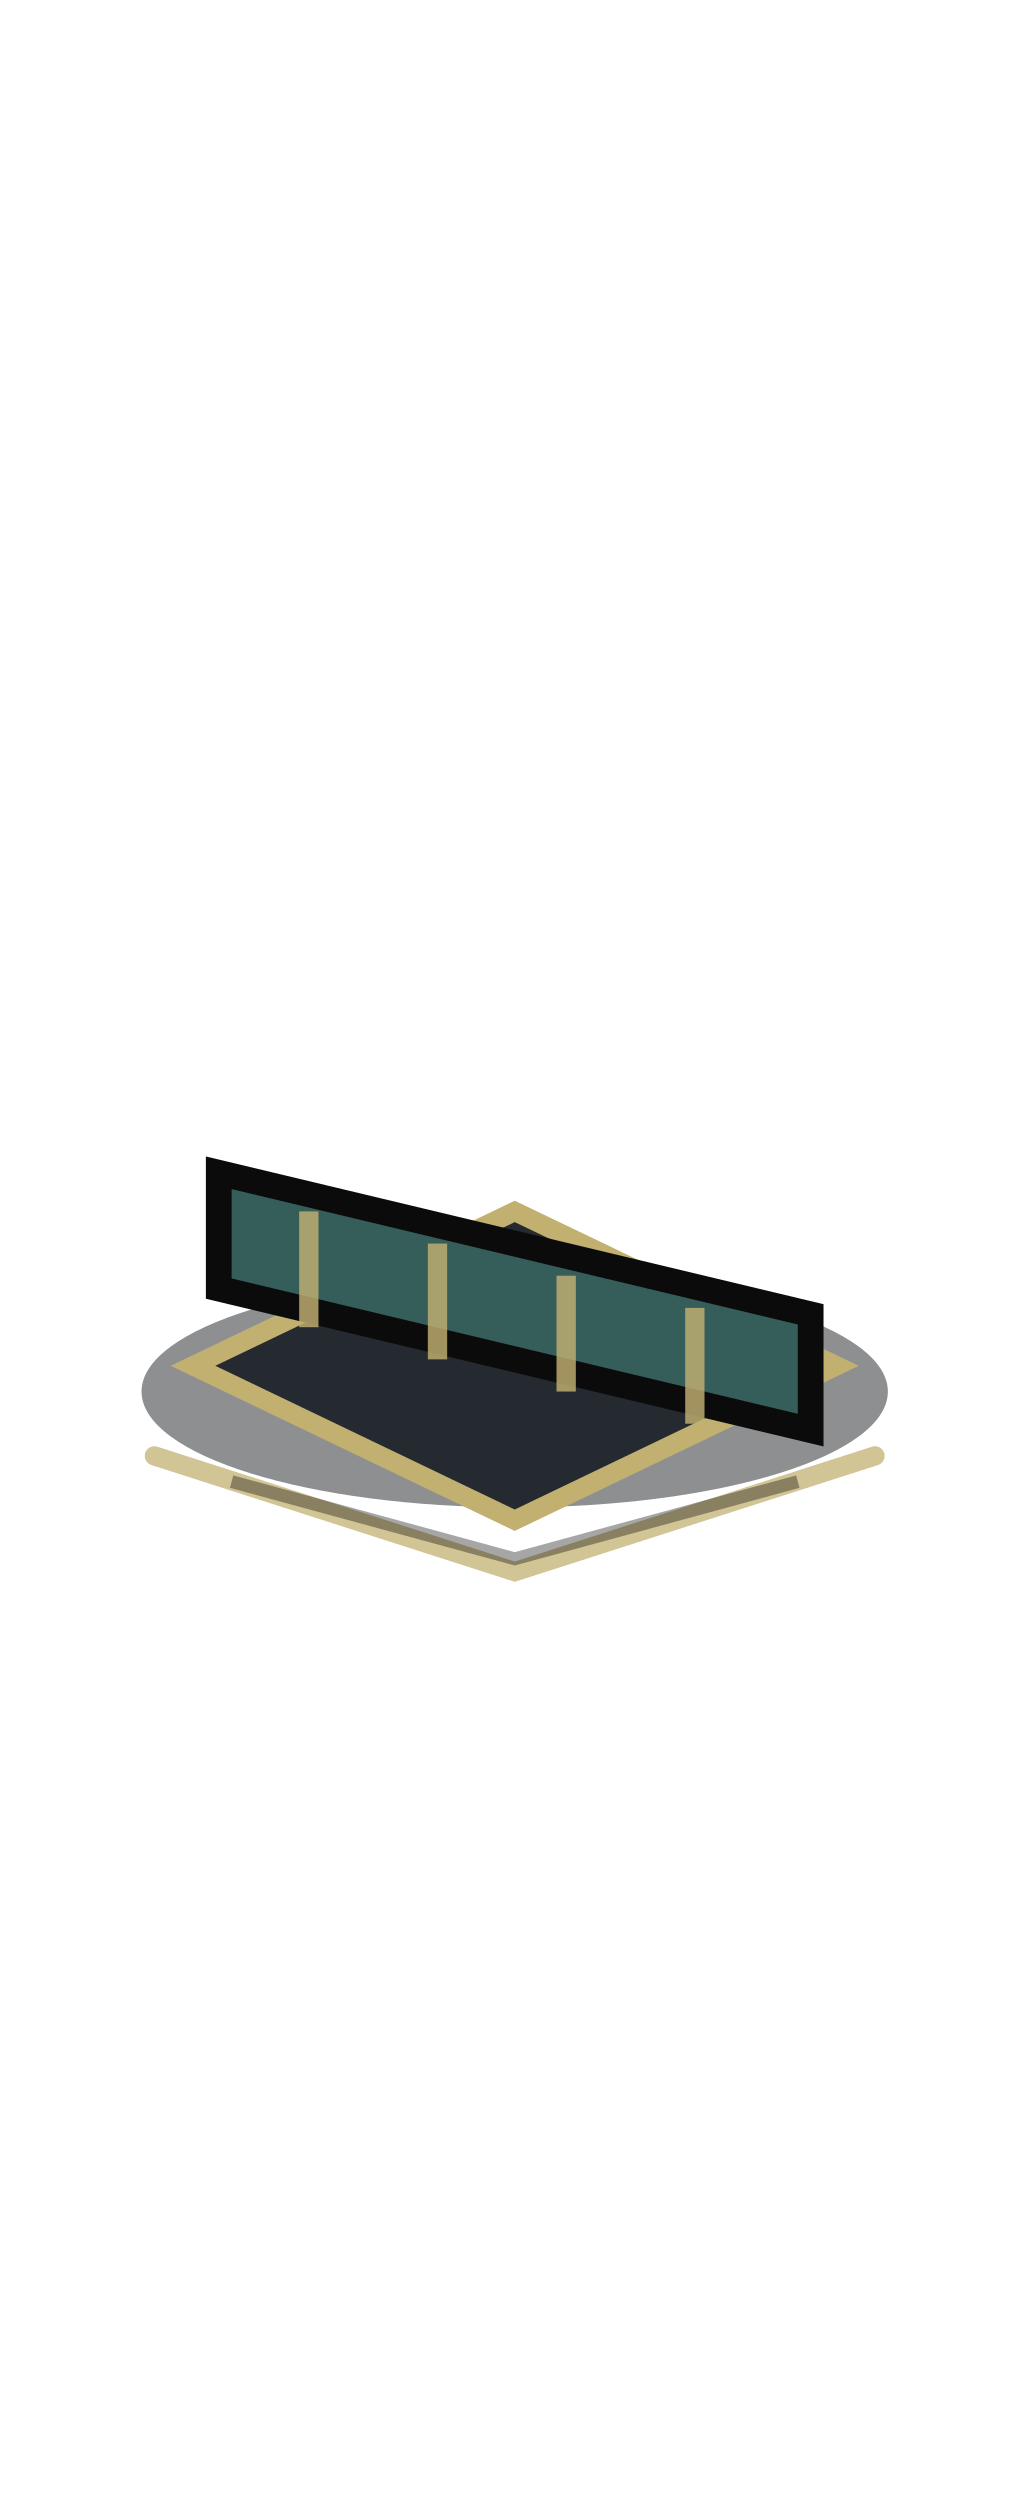
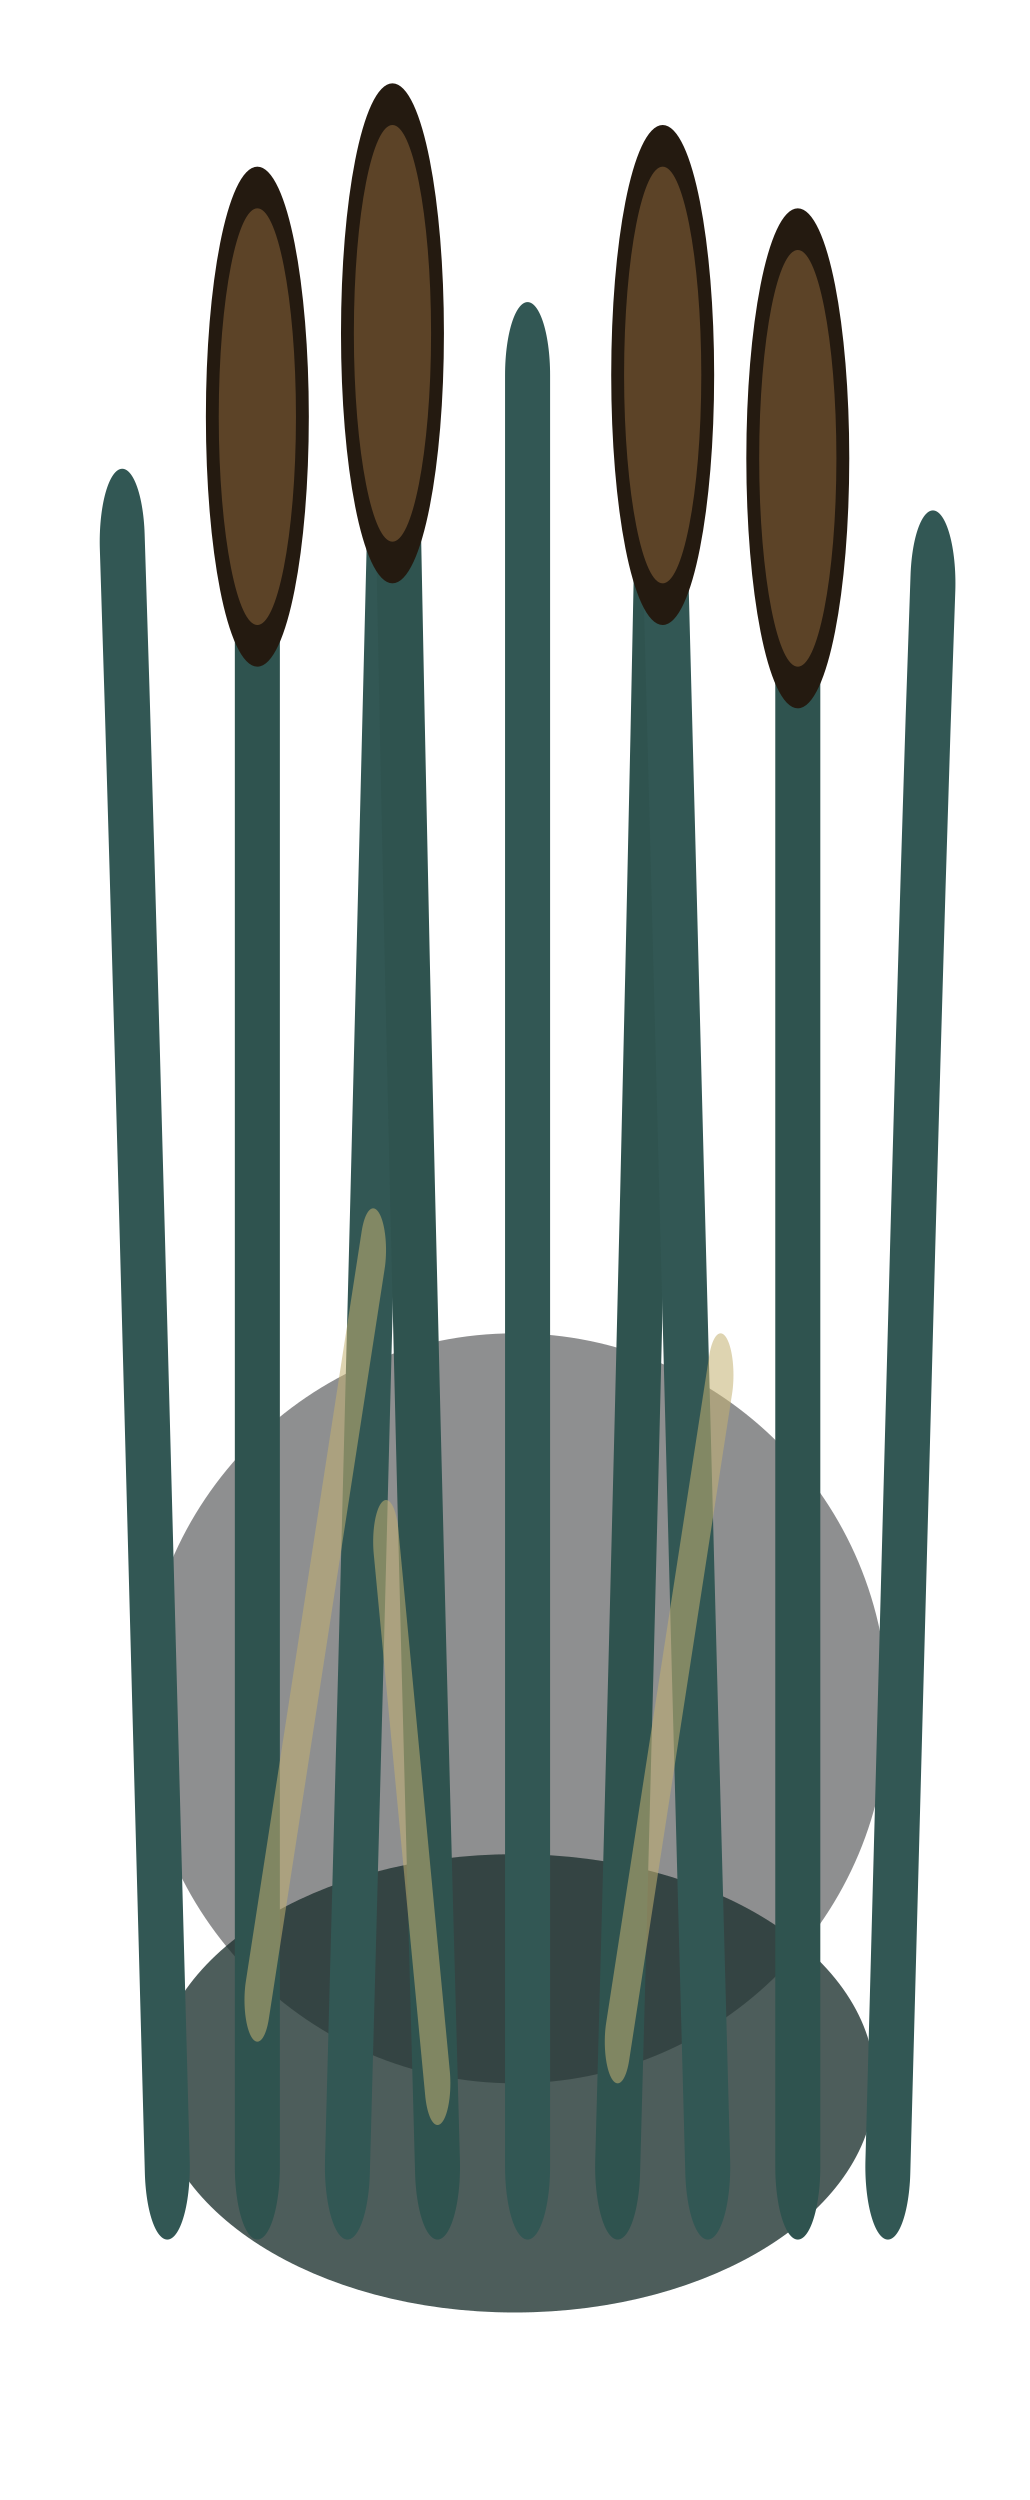
- <svg xmlns="http://www.w3.org/2000/svg" width="56" height="136" viewBox="0 0 160 120" data-generated-by="generate_isometric_environment_assets" data-section="object_scenes" data-id="reed_wall" data-footprint-slots="1x3">
+ <svg xmlns="http://www.w3.org/2000/svg" width="56" height="136" viewBox="0 0 160 120" preserveAspectRatio="none" data-generated-by="generate_isometric_environment_assets" data-section="object_scenes" data-id="reed_wall" data-footprint-slots="1x3">
  <ellipse cx="80" cy="82" rx="58" ry="18" fill="#050608" opacity="0.45" />
-   <polygon points="30,78 80,54 130,78 80,102" fill="#242a2f" stroke="#c2b071" stroke-width="3" />
-   <polygon points="34,48 126,70 126,88 34,66" fill="#355d59" stroke="#0b0b0b" stroke-width="4" />
-   <path d="M48 54 L48 72 M68 59 L68 77 M88 64 L88 82 M108 69 L108 87" stroke="#c2b071" stroke-width="3" opacity="0.82" />
-   <path d="M24 92 L80 110 L136 92" fill="none" stroke="#c2b071" stroke-width="3" stroke-linecap="round" opacity="0.75" />
-   <path d="M36 96 L80 108 L124 96" fill="none" stroke="#000000" stroke-width="2" opacity="0.35" />
+   <ellipse cx="80" cy="100" rx="56" ry="11" fill="#1b2f2d" opacity="0.78" />
+   <path d="M26 104 C23 70 21 45 19 26" fill="none" stroke="#325754" stroke-width="7" stroke-linecap="round" />
+   <path d="M40 104 C40 70 40 45 40 14" fill="none" stroke="#2f534f" stroke-width="7" stroke-linecap="round" />
+   <path d="M54 104 C57 70 59 45 61 20" fill="none" stroke="#325754" stroke-width="7" stroke-linecap="round" />
+   <path d="M68 104 C65 70 63 45 61 10" fill="none" stroke="#2f534f" stroke-width="7" stroke-linecap="round" />
+   <path d="M82 104 C82 70 82 45 82 18" fill="none" stroke="#325754" stroke-width="7" stroke-linecap="round" />
+   <path d="M96 104 C99 70 101 45 103 12" fill="none" stroke="#2f534f" stroke-width="7" stroke-linecap="round" />
+   <path d="M110 104 C107 70 105 45 103 22" fill="none" stroke="#325754" stroke-width="7" stroke-linecap="round" />
+   <path d="M124 104 C124 70 124 45 124 16" fill="none" stroke="#2f534f" stroke-width="7" stroke-linecap="round" />
+   <path d="M138 104 C141 70 143 45 145 28" fill="none" stroke="#325754" stroke-width="7" stroke-linecap="round" />
+   <ellipse cx="40" cy="20" rx="7" ry="11" fill="#5c4327" stroke="#241a10" stroke-width="2" />
+   <ellipse cx="61" cy="16" rx="7" ry="11" fill="#5c4327" stroke="#241a10" stroke-width="2" />
+   <ellipse cx="103" cy="18" rx="7" ry="11" fill="#5c4327" stroke="#241a10" stroke-width="2" />
+   <ellipse cx="124" cy="22" rx="7" ry="11" fill="#5c4327" stroke="#241a10" stroke-width="2" />
+   <path d="M40 96 L58 60 M96 98 L112 66 M68 100 L60 74" fill="none" stroke="#c2b071" stroke-width="4" stroke-linecap="round" opacity="0.55" />
</svg>
